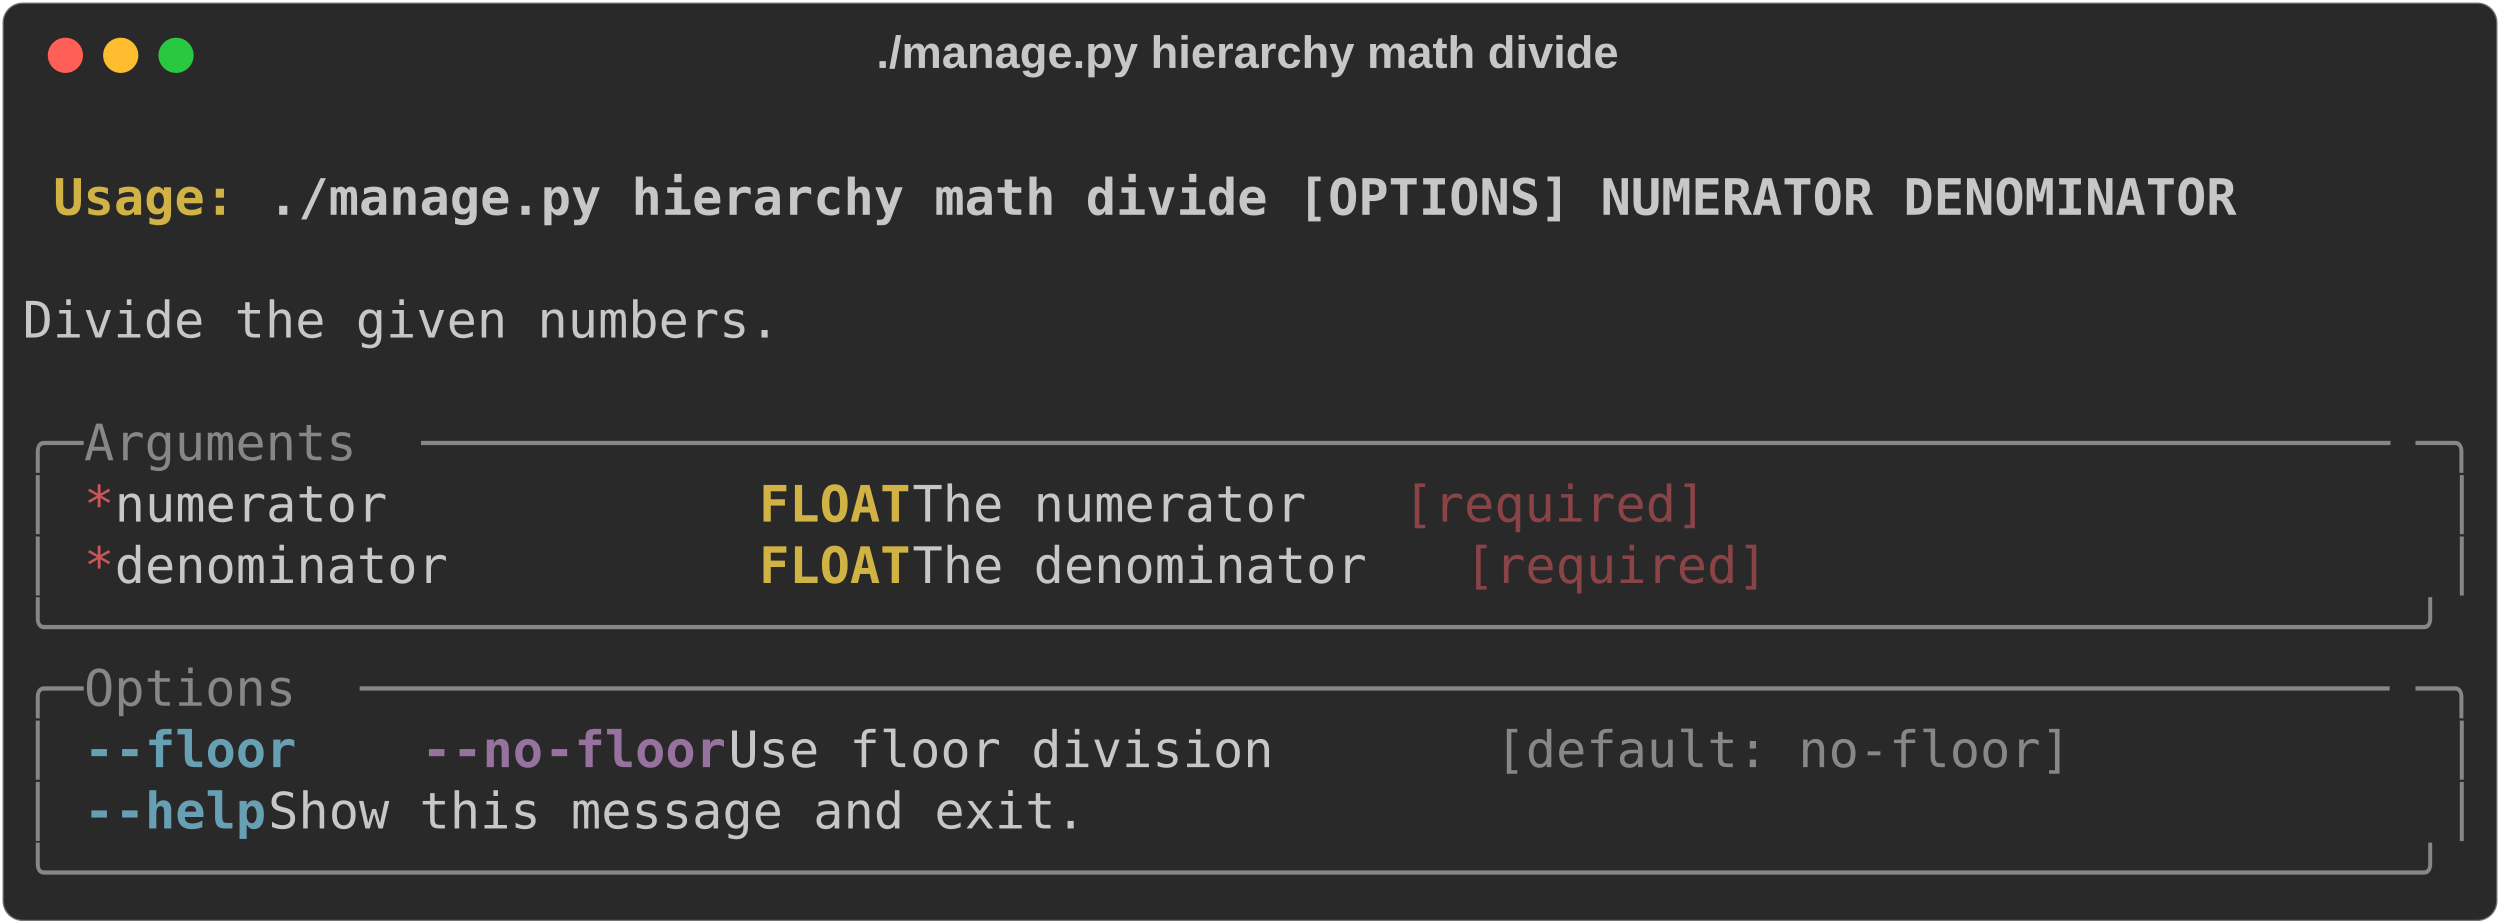
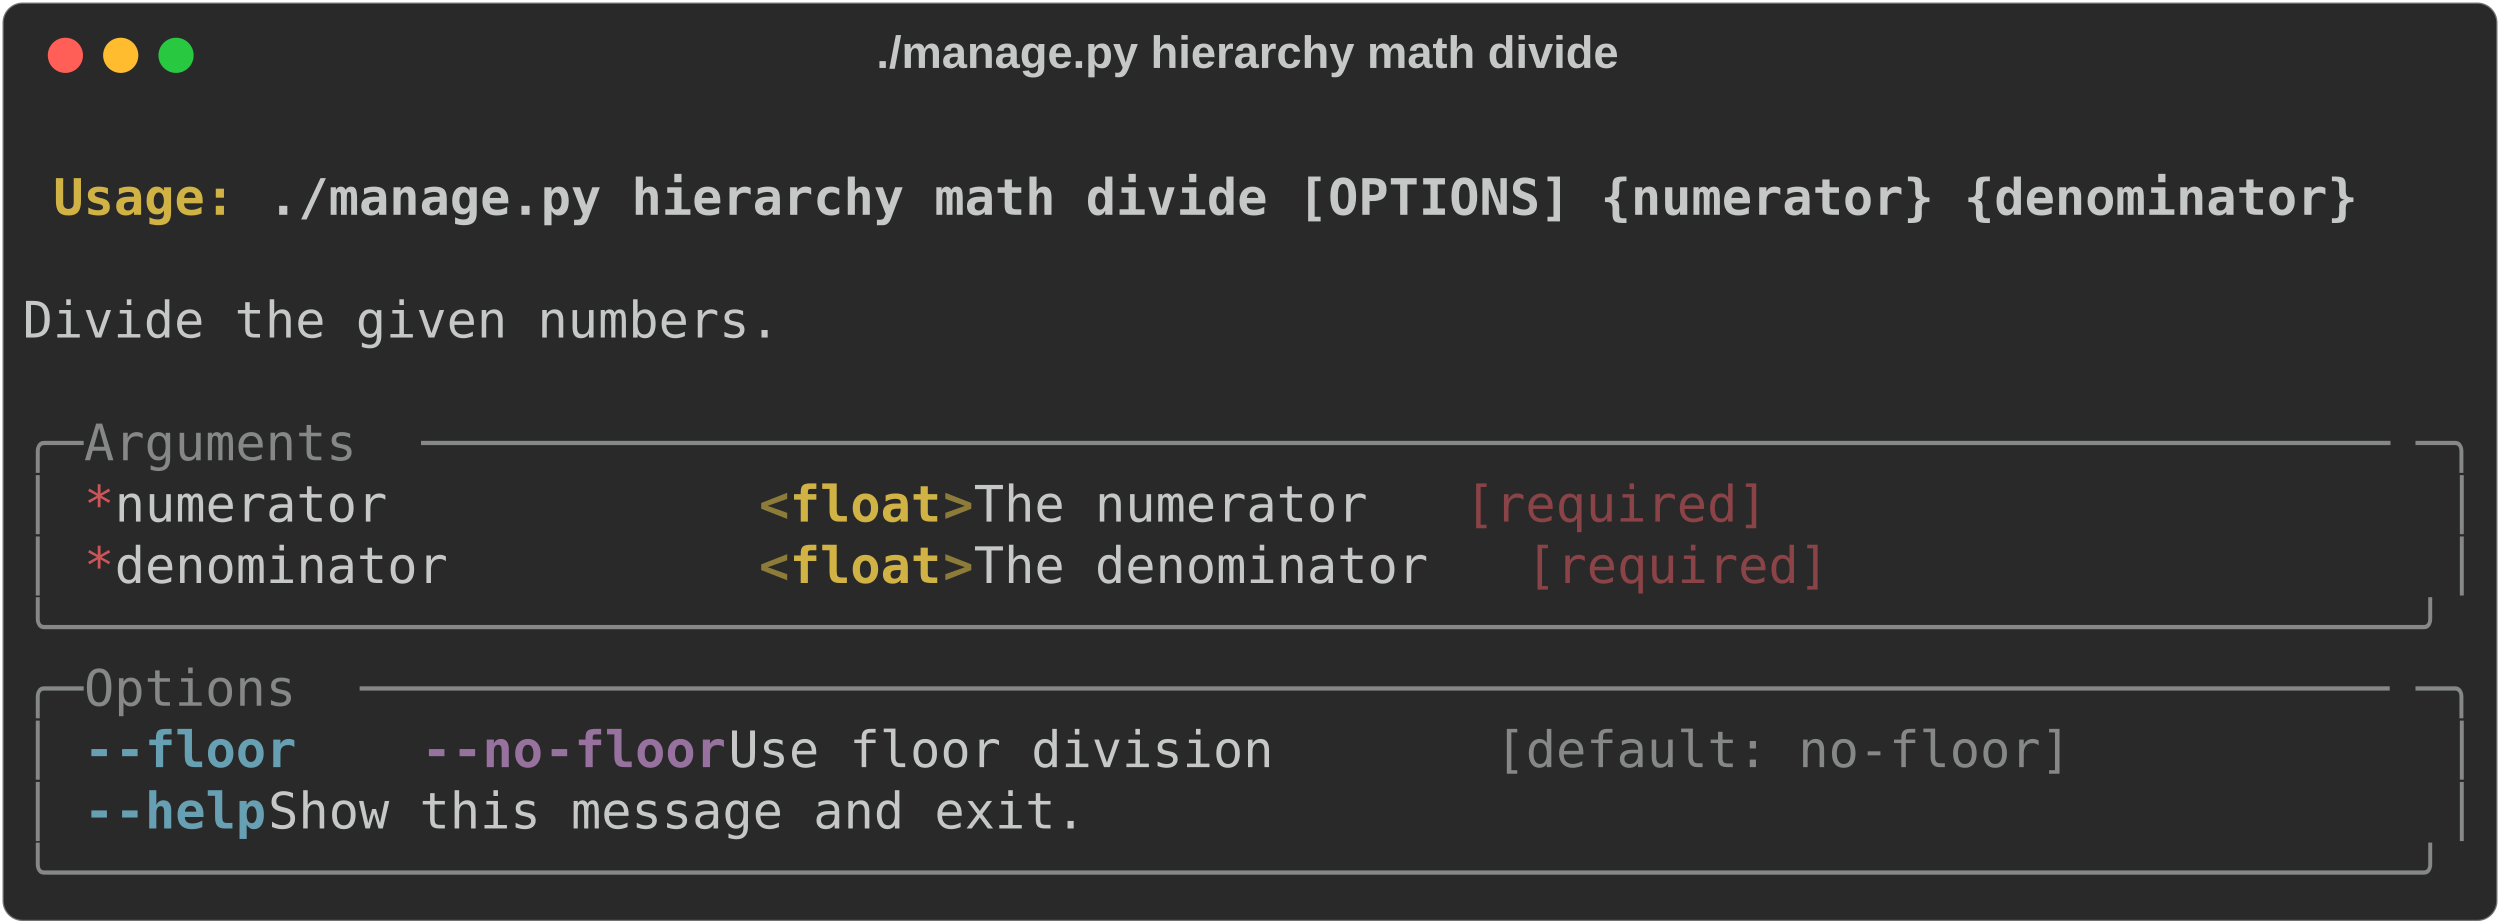
<svg xmlns="http://www.w3.org/2000/svg" class="rich-terminal" viewBox="0 0 994 367.2">
  <style>

    @font-face {
        font-family: "Fira Code";
        src: local("FiraCode-Regular"),
                url("https://cdnjs.cloudflare.com/ajax/libs/firacode/6.2.0/woff2/FiraCode-Regular.woff2") format("woff2"),
                url("https://cdnjs.cloudflare.com/ajax/libs/firacode/6.2.0/woff/FiraCode-Regular.woff") format("woff");
        font-style: normal;
        font-weight: 400;
    }
    @font-face {
        font-family: "Fira Code";
        src: local("FiraCode-Bold"),
                url("https://cdnjs.cloudflare.com/ajax/libs/firacode/6.2.0/woff2/FiraCode-Bold.woff2") format("woff2"),
                url("https://cdnjs.cloudflare.com/ajax/libs/firacode/6.2.0/woff/FiraCode-Bold.woff") format("woff");
        font-style: bold;
        font-weight: 700;
    }

-     .terminal-3151757163-matrix {
+     .terminal-585727882-matrix {
        font-family: Fira Code, monospace;
        font-size: 20px;
        line-height: 24.4px;
        font-variant-east-asian: full-width;
    }

-     .terminal-3151757163-title {
+     .terminal-585727882-title {
        font-size: 18px;
        font-weight: bold;
        font-family: arial;
    }

-     .terminal-3151757163-r1 { fill: #c5c8c6;font-weight: bold }
- .terminal-3151757163-r2 { fill: #c5c8c6 }
- .terminal-3151757163-r3 { fill: #d0b344;font-weight: bold }
- .terminal-3151757163-r4 { fill: #868887 }
- .terminal-3151757163-r5 { fill: #cc555a }
- .terminal-3151757163-r6 { fill: #8a4346 }
- .terminal-3151757163-r7 { fill: #68a0b3;font-weight: bold }
- .terminal-3151757163-r8 { fill: #98729f;font-weight: bold }
+     .terminal-585727882-r1 { fill: #c5c8c6;font-weight: bold }
+ .terminal-585727882-r2 { fill: #c5c8c6 }
+ .terminal-585727882-r3 { fill: #d0b344;font-weight: bold }
+ .terminal-585727882-r4 { fill: #868887 }
+ .terminal-585727882-r5 { fill: #cc555a }
+ .terminal-585727882-r6 { fill: #8d7b39;font-weight: bold }
+ .terminal-585727882-r7 { fill: #8a4346 }
+ .terminal-585727882-r8 { fill: #68a0b3;font-weight: bold }
+ .terminal-585727882-r9 { fill: #98729f;font-weight: bold }
    </style>
  <defs>
-     <clipPath id="terminal-3151757163-clip-terminal">
+     <clipPath id="terminal-585727882-clip-terminal">
      <rect x="0" y="0" width="975.0" height="316.2" />
    </clipPath>
-     <clipPath id="terminal-3151757163-line-0">
+     <clipPath id="terminal-585727882-line-0">
      <rect x="0" y="1.5" width="976" height="24.65" />
    </clipPath>
-     <clipPath id="terminal-3151757163-line-1">
+     <clipPath id="terminal-585727882-line-1">
      <rect x="0" y="25.9" width="976" height="24.65" />
    </clipPath>
-     <clipPath id="terminal-3151757163-line-2">
+     <clipPath id="terminal-585727882-line-2">
      <rect x="0" y="50.3" width="976" height="24.65" />
    </clipPath>
-     <clipPath id="terminal-3151757163-line-3">
+     <clipPath id="terminal-585727882-line-3">
      <rect x="0" y="74.7" width="976" height="24.65" />
    </clipPath>
-     <clipPath id="terminal-3151757163-line-4">
+     <clipPath id="terminal-585727882-line-4">
      <rect x="0" y="99.1" width="976" height="24.65" />
    </clipPath>
-     <clipPath id="terminal-3151757163-line-5">
+     <clipPath id="terminal-585727882-line-5">
      <rect x="0" y="123.5" width="976" height="24.65" />
    </clipPath>
-     <clipPath id="terminal-3151757163-line-6">
+     <clipPath id="terminal-585727882-line-6">
      <rect x="0" y="147.9" width="976" height="24.65" />
    </clipPath>
-     <clipPath id="terminal-3151757163-line-7">
+     <clipPath id="terminal-585727882-line-7">
      <rect x="0" y="172.3" width="976" height="24.65" />
    </clipPath>
-     <clipPath id="terminal-3151757163-line-8">
+     <clipPath id="terminal-585727882-line-8">
      <rect x="0" y="196.7" width="976" height="24.65" />
    </clipPath>
-     <clipPath id="terminal-3151757163-line-9">
+     <clipPath id="terminal-585727882-line-9">
      <rect x="0" y="221.1" width="976" height="24.65" />
    </clipPath>
-     <clipPath id="terminal-3151757163-line-10">
+     <clipPath id="terminal-585727882-line-10">
      <rect x="0" y="245.5" width="976" height="24.65" />
    </clipPath>
-     <clipPath id="terminal-3151757163-line-11">
+     <clipPath id="terminal-585727882-line-11">
      <rect x="0" y="269.9" width="976" height="24.65" />
    </clipPath>
  </defs>
  <rect fill="#292929" stroke="rgba(255,255,255,0.35)" stroke-width="1" x="1" y="1" width="992" height="365.2" rx="8" />
-   <text class="terminal-3151757163-title" fill="#c5c8c6" text-anchor="middle" x="496" y="27">./manage.py hierarchy math divide</text>
+   <text class="terminal-585727882-title" fill="#c5c8c6" text-anchor="middle" x="496" y="27">./manage.py hierarchy math divide</text>
  <g transform="translate(26,22)">
    <circle cx="0" cy="0" r="7" fill="#ff5f57" />
    <circle cx="22" cy="0" r="7" fill="#febc2e" />
    <circle cx="44" cy="0" r="7" fill="#28c840" />
  </g>
-   <g transform="translate(9, 41)" clip-path="url(#terminal-3151757163-clip-terminal)">
-     <g class="terminal-3151757163-matrix">
-       <text class="terminal-3151757163-r2" x="976" y="20" textLength="12.2" clip-path="url(#terminal-3151757163-line-0)">
+   <g transform="translate(9, 41)" clip-path="url(#terminal-585727882-clip-terminal)">
+     <g class="terminal-585727882-matrix">
+       <text class="terminal-585727882-r2" x="976" y="20" textLength="12.2" clip-path="url(#terminal-585727882-line-0)">
</text>
-       <text class="terminal-3151757163-r3" x="12.2" y="44.4" textLength="85.4" clip-path="url(#terminal-3151757163-line-1)">Usage: </text>
-       <text class="terminal-3151757163-r1" x="97.6" y="44.4" textLength="793" clip-path="url(#terminal-3151757163-line-1)">./manage.py hierarchy math divide [OPTIONS] NUMERATOR DENOMINATOR</text>
-       <text class="terminal-3151757163-r2" x="976" y="44.4" textLength="12.2" clip-path="url(#terminal-3151757163-line-1)">
+       <text class="terminal-585727882-r3" x="12.2" y="44.4" textLength="85.4" clip-path="url(#terminal-585727882-line-1)">Usage: </text>
+       <text class="terminal-585727882-r1" x="97.6" y="44.4" textLength="841.8" clip-path="url(#terminal-585727882-line-1)">./manage.py hierarchy math divide [OPTIONS] {numerator} {denominator}</text>
+       <text class="terminal-585727882-r2" x="976" y="44.4" textLength="12.2" clip-path="url(#terminal-585727882-line-1)">
</text>
-       <text class="terminal-3151757163-r2" x="976" y="68.8" textLength="12.2" clip-path="url(#terminal-3151757163-line-2)">
+       <text class="terminal-585727882-r2" x="976" y="68.8" textLength="12.2" clip-path="url(#terminal-585727882-line-2)">
</text>
-       <text class="terminal-3151757163-r2" x="0" y="93.2" textLength="976" clip-path="url(#terminal-3151757163-line-3)"> Divide the given numbers.                                                      </text>
-       <text class="terminal-3151757163-r2" x="976" y="93.2" textLength="12.2" clip-path="url(#terminal-3151757163-line-3)">
+       <text class="terminal-585727882-r2" x="0" y="93.2" textLength="976" clip-path="url(#terminal-585727882-line-3)"> Divide the given numbers.                                                      </text>
+       <text class="terminal-585727882-r2" x="976" y="93.2" textLength="12.2" clip-path="url(#terminal-585727882-line-3)">
</text>
-       <text class="terminal-3151757163-r2" x="976" y="117.6" textLength="12.2" clip-path="url(#terminal-3151757163-line-4)">
+       <text class="terminal-585727882-r2" x="976" y="117.6" textLength="12.2" clip-path="url(#terminal-585727882-line-4)">
</text>
-       <text class="terminal-3151757163-r4" x="0" y="142" textLength="24.4" clip-path="url(#terminal-3151757163-line-5)">╭─</text>
-       <text class="terminal-3151757163-r4" x="24.4" y="142" textLength="134.2" clip-path="url(#terminal-3151757163-line-5)"> Arguments </text>
-       <text class="terminal-3151757163-r4" x="158.6" y="142" textLength="793" clip-path="url(#terminal-3151757163-line-5)">─────────────────────────────────────────────────────────────────</text>
-       <text class="terminal-3151757163-r4" x="951.6" y="142" textLength="24.4" clip-path="url(#terminal-3151757163-line-5)">─╮</text>
-       <text class="terminal-3151757163-r2" x="976" y="142" textLength="12.2" clip-path="url(#terminal-3151757163-line-5)">
+       <text class="terminal-585727882-r4" x="0" y="142" textLength="24.4" clip-path="url(#terminal-585727882-line-5)">╭─</text>
+       <text class="terminal-585727882-r4" x="24.4" y="142" textLength="134.2" clip-path="url(#terminal-585727882-line-5)"> Arguments </text>
+       <text class="terminal-585727882-r4" x="158.6" y="142" textLength="793" clip-path="url(#terminal-585727882-line-5)">─────────────────────────────────────────────────────────────────</text>
+       <text class="terminal-585727882-r4" x="951.6" y="142" textLength="24.4" clip-path="url(#terminal-585727882-line-5)">─╮</text>
+       <text class="terminal-585727882-r2" x="976" y="142" textLength="12.2" clip-path="url(#terminal-585727882-line-5)">
</text>
-       <text class="terminal-3151757163-r4" x="0" y="166.4" textLength="12.2" clip-path="url(#terminal-3151757163-line-6)">│</text>
-       <text class="terminal-3151757163-r5" x="24.4" y="166.4" textLength="12.2" clip-path="url(#terminal-3151757163-line-6)">*</text>
-       <text class="terminal-3151757163-r2" x="36.6" y="166.4" textLength="256.2" clip-path="url(#terminal-3151757163-line-6)">    numerator        </text>
-       <text class="terminal-3151757163-r3" x="292.8" y="166.4" textLength="61" clip-path="url(#terminal-3151757163-line-6)">FLOAT</text>
-       <text class="terminal-3151757163-r2" x="353.8" y="166.4" textLength="195.2" clip-path="url(#terminal-3151757163-line-6)">  The numerator </text>
-       <text class="terminal-3151757163-r6" x="549" y="166.4" textLength="122" clip-path="url(#terminal-3151757163-line-6)">[required]</text>
-       <text class="terminal-3151757163-r4" x="963.8" y="166.4" textLength="12.2" clip-path="url(#terminal-3151757163-line-6)">│</text>
-       <text class="terminal-3151757163-r2" x="976" y="166.4" textLength="12.2" clip-path="url(#terminal-3151757163-line-6)">
+       <text class="terminal-585727882-r4" x="0" y="166.4" textLength="12.2" clip-path="url(#terminal-585727882-line-6)">│</text>
+       <text class="terminal-585727882-r5" x="24.4" y="166.4" textLength="12.2" clip-path="url(#terminal-585727882-line-6)">*</text>
+       <text class="terminal-585727882-r2" x="36.6" y="166.4" textLength="256.2" clip-path="url(#terminal-585727882-line-6)">    numerator        </text>
+       <text class="terminal-585727882-r6" x="292.8" y="166.4" textLength="12.2" clip-path="url(#terminal-585727882-line-6)">&lt;</text>
+       <text class="terminal-585727882-r3" x="305" y="166.4" textLength="61" clip-path="url(#terminal-585727882-line-6)">float</text>
+       <text class="terminal-585727882-r6" x="366" y="166.4" textLength="12.2" clip-path="url(#terminal-585727882-line-6)">&gt;</text>
+       <text class="terminal-585727882-r2" x="378.2" y="166.4" textLength="195.2" clip-path="url(#terminal-585727882-line-6)">  The numerator </text>
+       <text class="terminal-585727882-r7" x="573.4" y="166.4" textLength="122" clip-path="url(#terminal-585727882-line-6)">[required]</text>
+       <text class="terminal-585727882-r4" x="963.8" y="166.4" textLength="12.2" clip-path="url(#terminal-585727882-line-6)">│</text>
+       <text class="terminal-585727882-r2" x="976" y="166.4" textLength="12.2" clip-path="url(#terminal-585727882-line-6)">
</text>
-       <text class="terminal-3151757163-r4" x="0" y="190.8" textLength="12.2" clip-path="url(#terminal-3151757163-line-7)">│</text>
-       <text class="terminal-3151757163-r5" x="24.4" y="190.8" textLength="12.2" clip-path="url(#terminal-3151757163-line-7)">*</text>
-       <text class="terminal-3151757163-r2" x="36.6" y="190.8" textLength="256.2" clip-path="url(#terminal-3151757163-line-7)">    denominator      </text>
-       <text class="terminal-3151757163-r3" x="292.8" y="190.8" textLength="61" clip-path="url(#terminal-3151757163-line-7)">FLOAT</text>
-       <text class="terminal-3151757163-r2" x="353.8" y="190.8" textLength="219.6" clip-path="url(#terminal-3151757163-line-7)">  The denominator </text>
-       <text class="terminal-3151757163-r6" x="573.4" y="190.8" textLength="122" clip-path="url(#terminal-3151757163-line-7)">[required]</text>
-       <text class="terminal-3151757163-r4" x="963.8" y="190.8" textLength="12.2" clip-path="url(#terminal-3151757163-line-7)">│</text>
-       <text class="terminal-3151757163-r2" x="976" y="190.8" textLength="12.2" clip-path="url(#terminal-3151757163-line-7)">
+       <text class="terminal-585727882-r4" x="0" y="190.8" textLength="12.2" clip-path="url(#terminal-585727882-line-7)">│</text>
+       <text class="terminal-585727882-r5" x="24.4" y="190.8" textLength="12.2" clip-path="url(#terminal-585727882-line-7)">*</text>
+       <text class="terminal-585727882-r2" x="36.6" y="190.8" textLength="256.2" clip-path="url(#terminal-585727882-line-7)">    denominator      </text>
+       <text class="terminal-585727882-r6" x="292.8" y="190.8" textLength="12.2" clip-path="url(#terminal-585727882-line-7)">&lt;</text>
+       <text class="terminal-585727882-r3" x="305" y="190.8" textLength="61" clip-path="url(#terminal-585727882-line-7)">float</text>
+       <text class="terminal-585727882-r6" x="366" y="190.8" textLength="12.2" clip-path="url(#terminal-585727882-line-7)">&gt;</text>
+       <text class="terminal-585727882-r2" x="378.2" y="190.8" textLength="219.6" clip-path="url(#terminal-585727882-line-7)">  The denominator </text>
+       <text class="terminal-585727882-r7" x="597.8" y="190.8" textLength="122" clip-path="url(#terminal-585727882-line-7)">[required]</text>
+       <text class="terminal-585727882-r4" x="963.8" y="190.8" textLength="12.2" clip-path="url(#terminal-585727882-line-7)">│</text>
+       <text class="terminal-585727882-r2" x="976" y="190.8" textLength="12.2" clip-path="url(#terminal-585727882-line-7)">
</text>
-       <text class="terminal-3151757163-r4" x="0" y="215.2" textLength="976" clip-path="url(#terminal-3151757163-line-8)">╰──────────────────────────────────────────────────────────────────────────────╯</text>
-       <text class="terminal-3151757163-r2" x="976" y="215.2" textLength="12.2" clip-path="url(#terminal-3151757163-line-8)">
+       <text class="terminal-585727882-r4" x="0" y="215.2" textLength="976" clip-path="url(#terminal-585727882-line-8)">╰──────────────────────────────────────────────────────────────────────────────╯</text>
+       <text class="terminal-585727882-r2" x="976" y="215.2" textLength="12.2" clip-path="url(#terminal-585727882-line-8)">
</text>
-       <text class="terminal-3151757163-r4" x="0" y="239.6" textLength="24.4" clip-path="url(#terminal-3151757163-line-9)">╭─</text>
-       <text class="terminal-3151757163-r4" x="24.4" y="239.6" textLength="109.8" clip-path="url(#terminal-3151757163-line-9)"> Options </text>
-       <text class="terminal-3151757163-r4" x="134.2" y="239.6" textLength="817.4" clip-path="url(#terminal-3151757163-line-9)">───────────────────────────────────────────────────────────────────</text>
-       <text class="terminal-3151757163-r4" x="951.6" y="239.6" textLength="24.4" clip-path="url(#terminal-3151757163-line-9)">─╮</text>
-       <text class="terminal-3151757163-r2" x="976" y="239.6" textLength="12.2" clip-path="url(#terminal-3151757163-line-9)">
+       <text class="terminal-585727882-r4" x="0" y="239.6" textLength="24.4" clip-path="url(#terminal-585727882-line-9)">╭─</text>
+       <text class="terminal-585727882-r4" x="24.4" y="239.6" textLength="109.8" clip-path="url(#terminal-585727882-line-9)"> Options </text>
+       <text class="terminal-585727882-r4" x="134.2" y="239.6" textLength="817.4" clip-path="url(#terminal-585727882-line-9)">───────────────────────────────────────────────────────────────────</text>
+       <text class="terminal-585727882-r4" x="951.6" y="239.6" textLength="24.4" clip-path="url(#terminal-585727882-line-9)">─╮</text>
+       <text class="terminal-585727882-r2" x="976" y="239.6" textLength="12.2" clip-path="url(#terminal-585727882-line-9)">
</text>
-       <text class="terminal-3151757163-r4" x="0" y="264" textLength="12.2" clip-path="url(#terminal-3151757163-line-10)">│</text>
-       <text class="terminal-3151757163-r7" x="24.4" y="264" textLength="12.2" clip-path="url(#terminal-3151757163-line-10)">-</text>
-       <text class="terminal-3151757163-r7" x="36.6" y="264" textLength="73.2" clip-path="url(#terminal-3151757163-line-10)">-floor</text>
-       <text class="terminal-3151757163-r8" x="158.6" y="264" textLength="12.2" clip-path="url(#terminal-3151757163-line-10)">-</text>
-       <text class="terminal-3151757163-r8" x="170.8" y="264" textLength="36.6" clip-path="url(#terminal-3151757163-line-10)">-no</text>
-       <text class="terminal-3151757163-r8" x="207.4" y="264" textLength="73.2" clip-path="url(#terminal-3151757163-line-10)">-floor</text>
-       <text class="terminal-3151757163-r2" x="280.6" y="264" textLength="305" clip-path="url(#terminal-3151757163-line-10)">      Use floor division </text>
-       <text class="terminal-3151757163-r4" x="585.6" y="264" textLength="231.8" clip-path="url(#terminal-3151757163-line-10)">[default: no-floor]</text>
-       <text class="terminal-3151757163-r4" x="963.8" y="264" textLength="12.2" clip-path="url(#terminal-3151757163-line-10)">│</text>
-       <text class="terminal-3151757163-r2" x="976" y="264" textLength="12.2" clip-path="url(#terminal-3151757163-line-10)">
+       <text class="terminal-585727882-r4" x="0" y="264" textLength="12.2" clip-path="url(#terminal-585727882-line-10)">│</text>
+       <text class="terminal-585727882-r8" x="24.4" y="264" textLength="12.2" clip-path="url(#terminal-585727882-line-10)">-</text>
+       <text class="terminal-585727882-r8" x="36.6" y="264" textLength="73.2" clip-path="url(#terminal-585727882-line-10)">-floor</text>
+       <text class="terminal-585727882-r9" x="158.6" y="264" textLength="12.2" clip-path="url(#terminal-585727882-line-10)">-</text>
+       <text class="terminal-585727882-r9" x="170.8" y="264" textLength="36.6" clip-path="url(#terminal-585727882-line-10)">-no</text>
+       <text class="terminal-585727882-r9" x="207.4" y="264" textLength="73.2" clip-path="url(#terminal-585727882-line-10)">-floor</text>
+       <text class="terminal-585727882-r2" x="280.6" y="264" textLength="305" clip-path="url(#terminal-585727882-line-10)">      Use floor division </text>
+       <text class="terminal-585727882-r4" x="585.6" y="264" textLength="231.8" clip-path="url(#terminal-585727882-line-10)">[default: no-floor]</text>
+       <text class="terminal-585727882-r4" x="963.8" y="264" textLength="12.2" clip-path="url(#terminal-585727882-line-10)">│</text>
+       <text class="terminal-585727882-r2" x="976" y="264" textLength="12.2" clip-path="url(#terminal-585727882-line-10)">
</text>
-       <text class="terminal-3151757163-r4" x="0" y="288.4" textLength="12.2" clip-path="url(#terminal-3151757163-line-11)">│</text>
-       <text class="terminal-3151757163-r7" x="24.4" y="288.4" textLength="12.2" clip-path="url(#terminal-3151757163-line-11)">-</text>
-       <text class="terminal-3151757163-r7" x="36.6" y="288.4" textLength="61" clip-path="url(#terminal-3151757163-line-11)">-help</text>
-       <text class="terminal-3151757163-r2" x="97.6" y="288.4" textLength="866.2" clip-path="url(#terminal-3151757163-line-11)">                     Show this message and exit.                       </text>
-       <text class="terminal-3151757163-r4" x="963.8" y="288.4" textLength="12.2" clip-path="url(#terminal-3151757163-line-11)">│</text>
-       <text class="terminal-3151757163-r2" x="976" y="288.4" textLength="12.2" clip-path="url(#terminal-3151757163-line-11)">
+       <text class="terminal-585727882-r4" x="0" y="288.4" textLength="12.2" clip-path="url(#terminal-585727882-line-11)">│</text>
+       <text class="terminal-585727882-r8" x="24.4" y="288.4" textLength="12.2" clip-path="url(#terminal-585727882-line-11)">-</text>
+       <text class="terminal-585727882-r8" x="36.6" y="288.4" textLength="61" clip-path="url(#terminal-585727882-line-11)">-help</text>
+       <text class="terminal-585727882-r2" x="97.6" y="288.4" textLength="866.2" clip-path="url(#terminal-585727882-line-11)">                     Show this message and exit.                       </text>
+       <text class="terminal-585727882-r4" x="963.8" y="288.4" textLength="12.2" clip-path="url(#terminal-585727882-line-11)">│</text>
+       <text class="terminal-585727882-r2" x="976" y="288.4" textLength="12.2" clip-path="url(#terminal-585727882-line-11)">
</text>
-       <text class="terminal-3151757163-r4" x="0" y="312.8" textLength="976" clip-path="url(#terminal-3151757163-line-12)">╰──────────────────────────────────────────────────────────────────────────────╯</text>
-       <text class="terminal-3151757163-r2" x="976" y="312.8" textLength="12.2" clip-path="url(#terminal-3151757163-line-12)">
+       <text class="terminal-585727882-r4" x="0" y="312.8" textLength="976" clip-path="url(#terminal-585727882-line-12)">╰──────────────────────────────────────────────────────────────────────────────╯</text>
+       <text class="terminal-585727882-r2" x="976" y="312.8" textLength="12.2" clip-path="url(#terminal-585727882-line-12)">
</text>
    </g>
  </g>
</svg>
